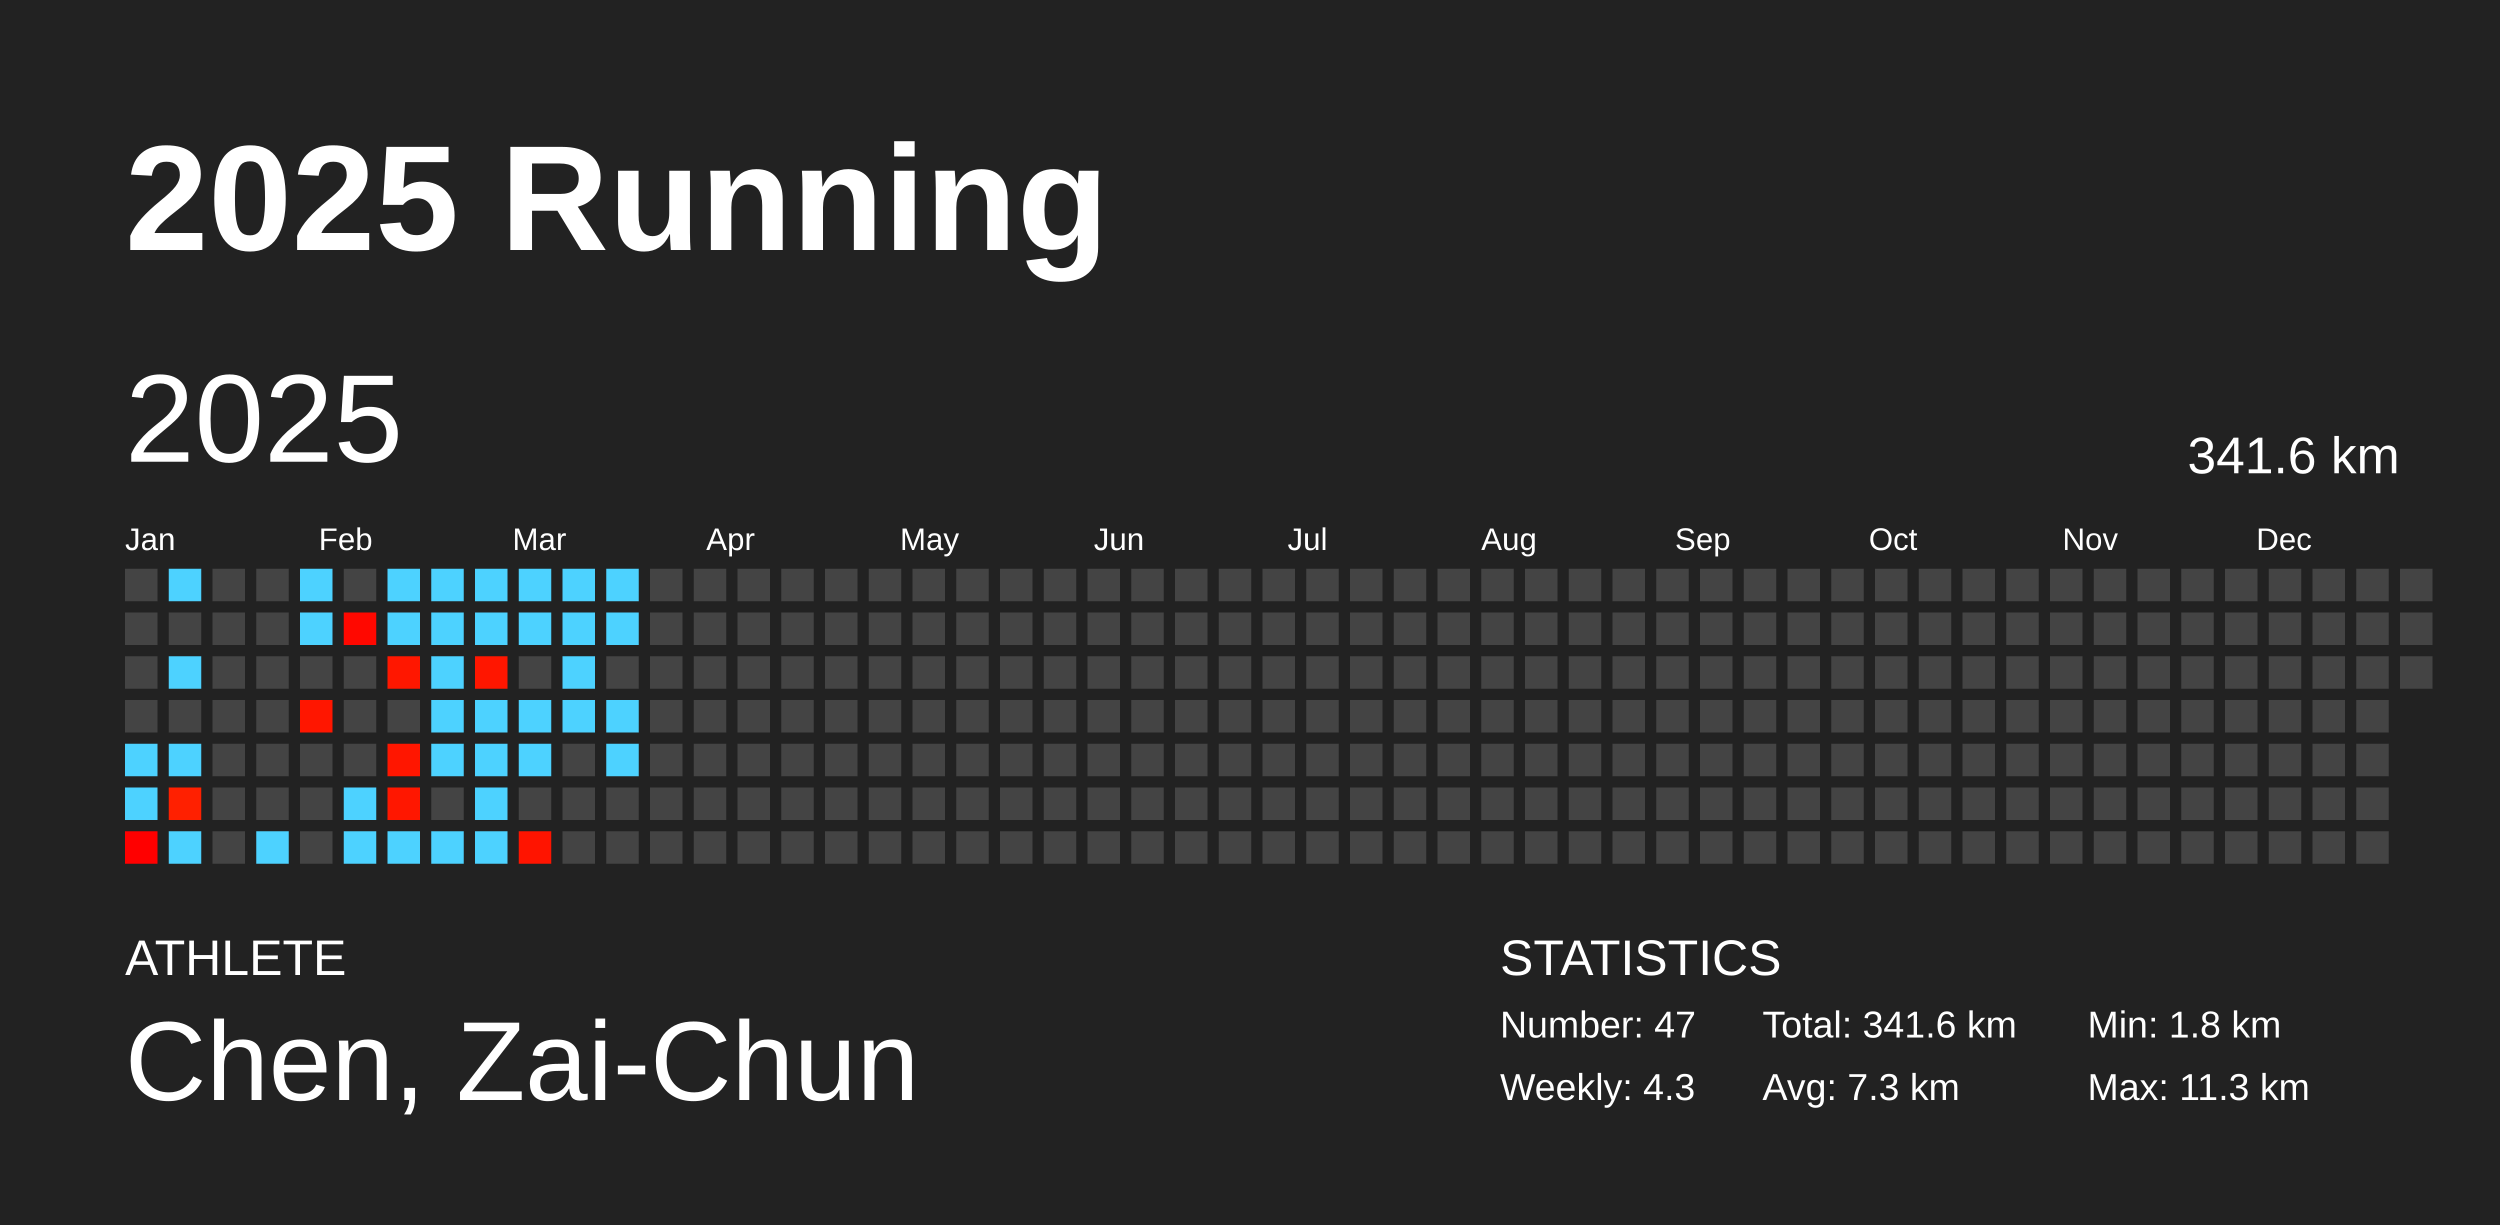
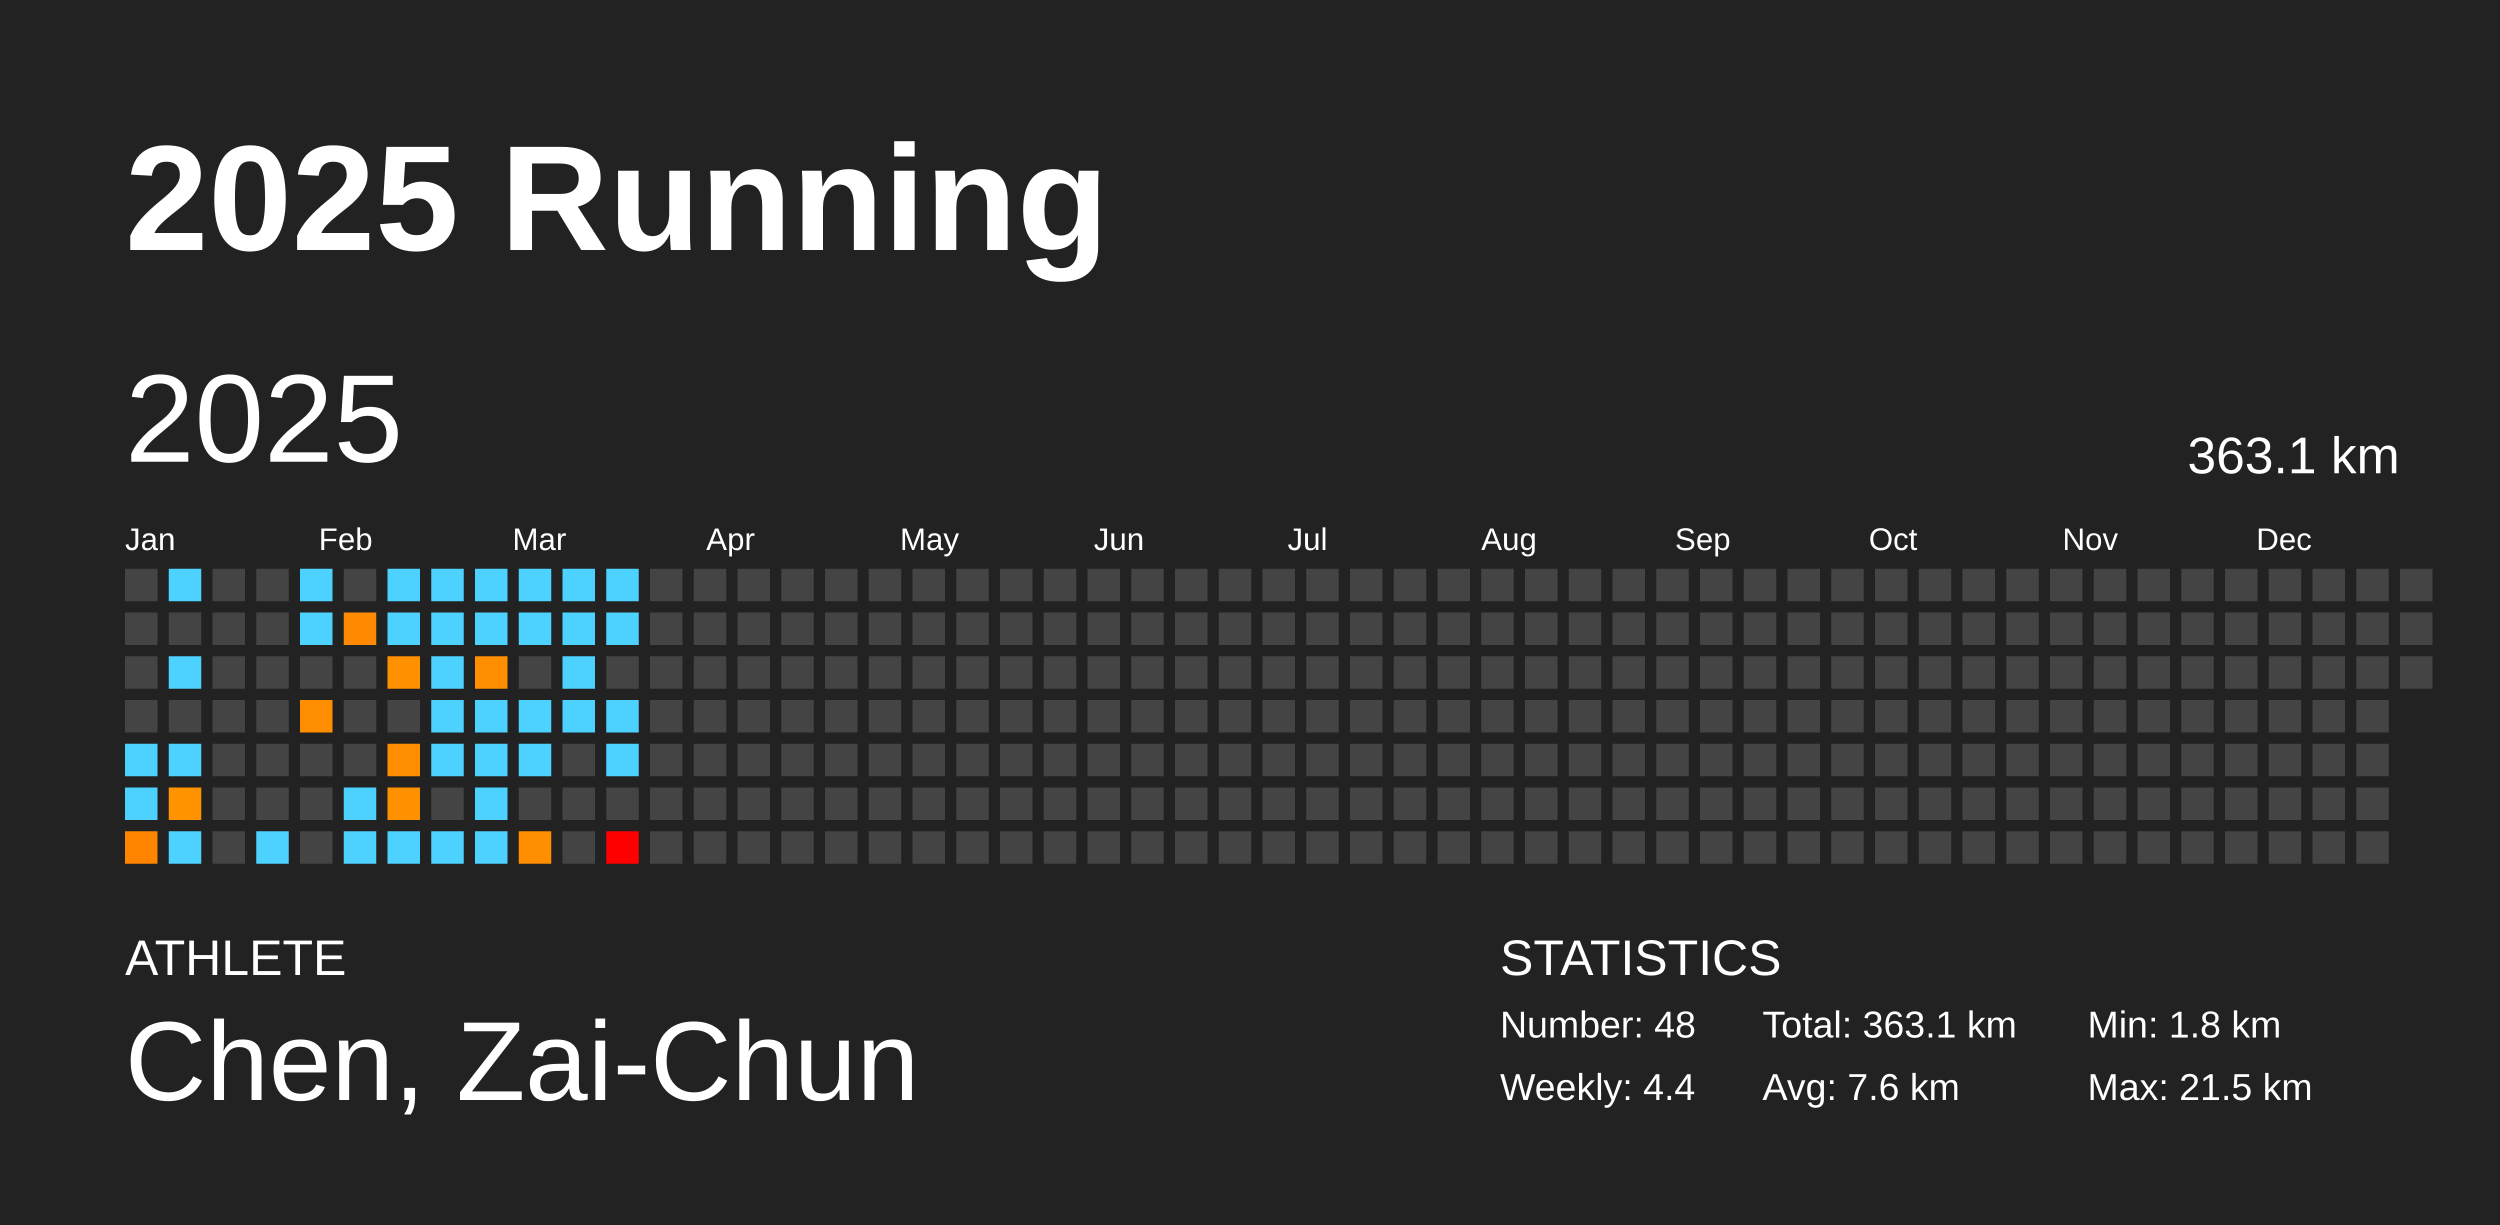
<svg xmlns="http://www.w3.org/2000/svg" baseProfile="full" height="98mm" version="1.1" viewBox="0,0,200,98" width="200mm">
  <defs />
  <rect fill="#222222" height="98" width="200" x="0" y="0" />
  <text fill="#FFFFFF" style="font-size:12px; font-family:Arial; font-weight:bold;" x="10" y="20">2025 Running</text>
  <text fill="#FFFFFF" style="font-size:4px; font-family:Arial" x="10" y="78">ATHLETE</text>
  <text fill="#FFFFFF" style="font-size:9px; font-family:Arial" x="10" y="88">Chen, Zai-Chun</text>
  <text fill="#FFFFFF" style="font-size:4px; font-family:Arial" x="120" y="78">STATISTICS</text>
-   <text fill="#FFFFFF" style="font-size:3px; font-family:Arial" x="120" y="83">Number: 47</text>
-   <text fill="#FFFFFF" style="font-size:3px; font-family:Arial" x="120" y="88">Weekly: 4.3</text>
-   <text fill="#FFFFFF" style="font-size:3px; font-family:Arial" x="141" y="83">Total: 341.6 km</text>
-   <text fill="#FFFFFF" style="font-size:3px; font-family:Arial" x="141" y="88">Avg: 7.3 km</text>
+   <text fill="#FFFFFF" style="font-size:3px; font-family:Arial" x="120" y="83">Number: 48</text>
+   <text fill="#FFFFFF" style="font-size:3px; font-family:Arial" x="120" y="88">Weekly: 4.4</text>
+   <text fill="#FFFFFF" style="font-size:3px; font-family:Arial" x="141" y="83">Total: 363.1 km</text>
+   <text fill="#FFFFFF" style="font-size:3px; font-family:Arial" x="141" y="88">Avg: 7.6 km</text>
  <text fill="#FFFFFF" style="font-size:3px; font-family:Arial" x="167" y="83">Min: 1.8 km</text>
-   <text fill="#FFFFFF" style="font-size:3px; font-family:Arial" x="167" y="88">Max: 11.3 km</text>
+   <text fill="#FFFFFF" style="font-size:3px; font-family:Arial" x="167" y="88">Max: 21.5 km</text>
  <text dominant-baseline="hanging" fill="#FFFFFF" style="font-size:10.0px; font-family:Arial;" x="10" y="30">2025</text>
-   <text dominant-baseline="hanging" fill="#FFFFFF" style="font-size:4.125px; font-family:Arial;" x="175" y="35">341.6 km</text>
+   <text dominant-baseline="hanging" fill="#FFFFFF" style="font-size:4.125px; font-family:Arial;" x="175" y="35">363.1 km</text>
  <text fill="#FFFFFF" style="font-size:2.5px; font-family:Arial" x="10.0" y="44">Jan</text>
  <text fill="#FFFFFF" style="font-size:2.5px; font-family:Arial" x="25.5" y="44">Feb</text>
  <text fill="#FFFFFF" style="font-size:2.5px; font-family:Arial" x="41.0" y="44">Mar</text>
  <text fill="#FFFFFF" style="font-size:2.5px; font-family:Arial" x="56.5" y="44">Apr</text>
  <text fill="#FFFFFF" style="font-size:2.5px; font-family:Arial" x="72.0" y="44">May</text>
  <text fill="#FFFFFF" style="font-size:2.5px; font-family:Arial" x="87.5" y="44">Jun</text>
  <text fill="#FFFFFF" style="font-size:2.5px; font-family:Arial" x="103.0" y="44">Jul</text>
  <text fill="#FFFFFF" style="font-size:2.5px; font-family:Arial" x="118.5" y="44">Aug</text>
  <text fill="#FFFFFF" style="font-size:2.5px; font-family:Arial" x="134.0" y="44">Sep</text>
  <text fill="#FFFFFF" style="font-size:2.5px; font-family:Arial" x="149.5" y="44">Oct</text>
  <text fill="#FFFFFF" style="font-size:2.5px; font-family:Arial" x="165.0" y="44">Nov</text>
  <text fill="#FFFFFF" style="font-size:2.5px; font-family:Arial" x="180.5" y="44">Dec</text>
  <rect fill="#444444" height="2.6" width="2.6" x="10.0" y="45.5" />
  <rect fill="#444444" height="2.6" width="2.6" x="10.0" y="49.0" />
  <rect fill="#444444" height="2.6" width="2.6" x="10.0" y="52.5" />
  <rect fill="#444444" height="2.6" width="2.6" x="10.0" y="56.0" />
  <rect fill="#4dd2ff" height="2.6" width="2.6" x="10.0" y="59.5" />
  <rect fill="#4dd2ff" height="2.6" width="2.6" x="10.0" y="63.0" />
-   <rect fill="#ff0000" height="2.6" width="2.6" x="10.0" y="66.5" />
+   <rect fill="#ff8500" height="2.6" width="2.6" x="10.0" y="66.5" />
  <rect fill="#4dd2ff" height="2.6" width="2.6" x="13.5" y="45.5" />
  <rect fill="#444444" height="2.6" width="2.6" x="13.5" y="49.0" />
  <rect fill="#4dd2ff" height="2.6" width="2.6" x="13.5" y="52.5" />
  <rect fill="#444444" height="2.6" width="2.6" x="13.5" y="56.0" />
  <rect fill="#4dd2ff" height="2.6" width="2.6" x="13.5" y="59.5" />
-   <rect fill="#ff2000" height="2.6" width="2.6" x="13.5" y="63.0" />
+   <rect fill="#ff9400" height="2.6" width="2.6" x="13.5" y="63.0" />
  <rect fill="#4dd2ff" height="2.6" width="2.6" x="13.5" y="66.5" />
  <rect fill="#444444" height="2.6" width="2.6" x="17.0" y="45.5" />
  <rect fill="#444444" height="2.6" width="2.6" x="17.0" y="49.0" />
  <rect fill="#444444" height="2.6" width="2.6" x="17.0" y="52.5" />
  <rect fill="#444444" height="2.6" width="2.6" x="17.0" y="56.0" />
  <rect fill="#444444" height="2.6" width="2.6" x="17.0" y="59.5" />
  <rect fill="#444444" height="2.6" width="2.6" x="17.0" y="63.0" />
  <rect fill="#444444" height="2.6" width="2.6" x="17.0" y="66.5" />
  <rect fill="#444444" height="2.6" width="2.6" x="20.5" y="45.5" />
  <rect fill="#444444" height="2.6" width="2.6" x="20.5" y="49.0" />
  <rect fill="#444444" height="2.6" width="2.6" x="20.5" y="52.5" />
  <rect fill="#444444" height="2.6" width="2.6" x="20.5" y="56.0" />
  <rect fill="#444444" height="2.6" width="2.6" x="20.5" y="59.5" />
  <rect fill="#444444" height="2.6" width="2.6" x="20.5" y="63.0" />
  <rect fill="#4dd2ff" height="2.6" width="2.6" x="20.5" y="66.5" />
  <rect fill="#4dd2ff" height="2.6" width="2.6" x="24.0" y="45.5" />
  <rect fill="#4dd2ff" height="2.6" width="2.6" x="24.0" y="49.0" />
  <rect fill="#444444" height="2.6" width="2.6" x="24.0" y="52.5" />
-   <rect fill="#ff1600" height="2.6" width="2.6" x="24.0" y="56.0" />
+   <rect fill="#ff8f00" height="2.6" width="2.6" x="24.0" y="56.0" />
  <rect fill="#444444" height="2.6" width="2.6" x="24.0" y="59.5" />
  <rect fill="#444444" height="2.6" width="2.6" x="24.0" y="63.0" />
  <rect fill="#444444" height="2.6" width="2.6" x="24.0" y="66.5" />
  <rect fill="#444444" height="2.6" width="2.6" x="27.5" y="45.5" />
-   <rect fill="#ff0800" height="2.6" width="2.6" x="27.5" y="49.0" />
+   <rect fill="#ff8900" height="2.6" width="2.6" x="27.5" y="49.0" />
  <rect fill="#444444" height="2.6" width="2.6" x="27.5" y="52.5" />
  <rect fill="#444444" height="2.6" width="2.6" x="27.5" y="56.0" />
  <rect fill="#444444" height="2.6" width="2.6" x="27.5" y="59.5" />
  <rect fill="#4dd2ff" height="2.6" width="2.6" x="27.5" y="63.0" />
  <rect fill="#4dd2ff" height="2.6" width="2.6" x="27.5" y="66.5" />
  <rect fill="#4dd2ff" height="2.6" width="2.6" x="31.0" y="45.5" />
  <rect fill="#4dd2ff" height="2.6" width="2.6" x="31.0" y="49.0" />
-   <rect fill="#ff1700" height="2.6" width="2.6" x="31.0" y="52.5" />
+   <rect fill="#ff9000" height="2.6" width="2.6" x="31.0" y="52.5" />
  <rect fill="#444444" height="2.6" width="2.6" x="31.0" y="56.0" />
-   <rect fill="#ff1600" height="2.6" width="2.6" x="31.0" y="59.5" />
-   <rect fill="#ff1700" height="2.6" width="2.6" x="31.0" y="63.0" />
+   <rect fill="#ff8f00" height="2.6" width="2.6" x="31.0" y="59.5" />
+   <rect fill="#ff9000" height="2.6" width="2.6" x="31.0" y="63.0" />
  <rect fill="#4dd2ff" height="2.6" width="2.6" x="31.0" y="66.5" />
  <rect fill="#4dd2ff" height="2.6" width="2.6" x="34.5" y="45.5" />
  <rect fill="#4dd2ff" height="2.6" width="2.6" x="34.5" y="49.0" />
  <rect fill="#4dd2ff" height="2.6" width="2.6" x="34.5" y="52.5" />
  <rect fill="#4dd2ff" height="2.6" width="2.6" x="34.5" y="56.0" />
  <rect fill="#4dd2ff" height="2.6" width="2.6" x="34.5" y="59.5" />
  <rect fill="#444444" height="2.6" width="2.6" x="34.5" y="63.0" />
  <rect fill="#4dd2ff" height="2.6" width="2.6" x="34.5" y="66.5" />
  <rect fill="#4dd2ff" height="2.6" width="2.6" x="38.0" y="45.5" />
  <rect fill="#4dd2ff" height="2.6" width="2.6" x="38.0" y="49.0" />
-   <rect fill="#ff1600" height="2.6" width="2.6" x="38.0" y="52.5" />
+   <rect fill="#ff8f00" height="2.6" width="2.6" x="38.0" y="52.5" />
  <rect fill="#4dd2ff" height="2.6" width="2.6" x="38.0" y="56.0" />
  <rect fill="#4dd2ff" height="2.6" width="2.6" x="38.0" y="59.5" />
  <rect fill="#4dd2ff" height="2.6" width="2.6" x="38.0" y="63.0" />
  <rect fill="#4dd2ff" height="2.6" width="2.6" x="38.0" y="66.5" />
  <rect fill="#4dd2ff" height="2.6" width="2.6" x="41.5" y="45.5" />
  <rect fill="#4dd2ff" height="2.6" width="2.6" x="41.5" y="49.0" />
  <rect fill="#444444" height="2.6" width="2.6" x="41.5" y="52.5" />
  <rect fill="#4dd2ff" height="2.6" width="2.6" x="41.5" y="56.0" />
  <rect fill="#4dd2ff" height="2.6" width="2.6" x="41.5" y="59.5" />
  <rect fill="#444444" height="2.6" width="2.6" x="41.5" y="63.0" />
-   <rect fill="#ff1400" height="2.6" width="2.6" x="41.5" y="66.5" />
+   <rect fill="#ff8e00" height="2.6" width="2.6" x="41.5" y="66.5" />
  <rect fill="#4dd2ff" height="2.6" width="2.6" x="45.0" y="45.5" />
  <rect fill="#4dd2ff" height="2.6" width="2.6" x="45.0" y="49.0" />
  <rect fill="#4dd2ff" height="2.6" width="2.6" x="45.0" y="52.5" />
  <rect fill="#4dd2ff" height="2.6" width="2.6" x="45.0" y="56.0" />
  <rect fill="#444444" height="2.6" width="2.6" x="45.0" y="59.5" />
  <rect fill="#444444" height="2.6" width="2.6" x="45.0" y="63.0" />
  <rect fill="#444444" height="2.6" width="2.6" x="45.0" y="66.5" />
  <rect fill="#4dd2ff" height="2.6" width="2.6" x="48.5" y="45.5" />
  <rect fill="#4dd2ff" height="2.6" width="2.6" x="48.5" y="49.0" />
  <rect fill="#444444" height="2.6" width="2.6" x="48.5" y="52.5" />
  <rect fill="#4dd2ff" height="2.6" width="2.6" x="48.5" y="56.0" />
  <rect fill="#4dd2ff" height="2.6" width="2.6" x="48.5" y="59.5" />
  <rect fill="#444444" height="2.6" width="2.6" x="48.5" y="63.0" />
-   <rect fill="#444444" height="2.6" width="2.6" x="48.5" y="66.5" />
+   <rect fill="red" height="2.6" width="2.6" x="48.5" y="66.5" />
  <rect fill="#444444" height="2.6" width="2.6" x="52.0" y="45.5" />
  <rect fill="#444444" height="2.6" width="2.6" x="52.0" y="49.0" />
  <rect fill="#444444" height="2.6" width="2.6" x="52.0" y="52.5" />
  <rect fill="#444444" height="2.6" width="2.6" x="52.0" y="56.0" />
  <rect fill="#444444" height="2.6" width="2.6" x="52.0" y="59.5" />
  <rect fill="#444444" height="2.6" width="2.6" x="52.0" y="63.0" />
  <rect fill="#444444" height="2.6" width="2.6" x="52.0" y="66.5" />
  <rect fill="#444444" height="2.6" width="2.6" x="55.5" y="45.5" />
  <rect fill="#444444" height="2.6" width="2.6" x="55.5" y="49.0" />
  <rect fill="#444444" height="2.6" width="2.6" x="55.5" y="52.5" />
  <rect fill="#444444" height="2.6" width="2.6" x="55.5" y="56.0" />
  <rect fill="#444444" height="2.6" width="2.6" x="55.5" y="59.5" />
  <rect fill="#444444" height="2.6" width="2.6" x="55.5" y="63.0" />
  <rect fill="#444444" height="2.6" width="2.6" x="55.5" y="66.5" />
  <rect fill="#444444" height="2.6" width="2.6" x="59.0" y="45.5" />
  <rect fill="#444444" height="2.6" width="2.6" x="59.0" y="49.0" />
  <rect fill="#444444" height="2.6" width="2.6" x="59.0" y="52.5" />
  <rect fill="#444444" height="2.6" width="2.6" x="59.0" y="56.0" />
  <rect fill="#444444" height="2.6" width="2.6" x="59.0" y="59.5" />
  <rect fill="#444444" height="2.6" width="2.6" x="59.0" y="63.0" />
  <rect fill="#444444" height="2.6" width="2.6" x="59.0" y="66.5" />
  <rect fill="#444444" height="2.6" width="2.6" x="62.5" y="45.5" />
  <rect fill="#444444" height="2.6" width="2.6" x="62.5" y="49.0" />
  <rect fill="#444444" height="2.6" width="2.6" x="62.5" y="52.5" />
  <rect fill="#444444" height="2.6" width="2.6" x="62.5" y="56.0" />
  <rect fill="#444444" height="2.6" width="2.6" x="62.5" y="59.5" />
  <rect fill="#444444" height="2.6" width="2.6" x="62.5" y="63.0" />
  <rect fill="#444444" height="2.6" width="2.6" x="62.5" y="66.5" />
  <rect fill="#444444" height="2.6" width="2.6" x="66.0" y="45.5" />
  <rect fill="#444444" height="2.6" width="2.6" x="66.0" y="49.0" />
  <rect fill="#444444" height="2.6" width="2.6" x="66.0" y="52.5" />
  <rect fill="#444444" height="2.6" width="2.6" x="66.0" y="56.0" />
  <rect fill="#444444" height="2.6" width="2.6" x="66.0" y="59.5" />
  <rect fill="#444444" height="2.6" width="2.6" x="66.0" y="63.0" />
  <rect fill="#444444" height="2.6" width="2.6" x="66.0" y="66.5" />
  <rect fill="#444444" height="2.6" width="2.6" x="69.5" y="45.5" />
  <rect fill="#444444" height="2.6" width="2.6" x="69.5" y="49.0" />
  <rect fill="#444444" height="2.6" width="2.6" x="69.5" y="52.5" />
  <rect fill="#444444" height="2.6" width="2.6" x="69.5" y="56.0" />
  <rect fill="#444444" height="2.6" width="2.6" x="69.5" y="59.5" />
  <rect fill="#444444" height="2.6" width="2.6" x="69.5" y="63.0" />
  <rect fill="#444444" height="2.6" width="2.6" x="69.5" y="66.5" />
  <rect fill="#444444" height="2.6" width="2.6" x="73.0" y="45.5" />
  <rect fill="#444444" height="2.6" width="2.6" x="73.0" y="49.0" />
  <rect fill="#444444" height="2.6" width="2.6" x="73.0" y="52.5" />
  <rect fill="#444444" height="2.6" width="2.6" x="73.0" y="56.0" />
  <rect fill="#444444" height="2.6" width="2.6" x="73.0" y="59.5" />
  <rect fill="#444444" height="2.6" width="2.6" x="73.0" y="63.0" />
  <rect fill="#444444" height="2.6" width="2.6" x="73.0" y="66.5" />
  <rect fill="#444444" height="2.6" width="2.6" x="76.5" y="45.5" />
  <rect fill="#444444" height="2.6" width="2.6" x="76.5" y="49.0" />
  <rect fill="#444444" height="2.6" width="2.6" x="76.5" y="52.5" />
  <rect fill="#444444" height="2.6" width="2.6" x="76.5" y="56.0" />
  <rect fill="#444444" height="2.6" width="2.6" x="76.5" y="59.5" />
  <rect fill="#444444" height="2.6" width="2.6" x="76.5" y="63.0" />
  <rect fill="#444444" height="2.6" width="2.6" x="76.5" y="66.5" />
  <rect fill="#444444" height="2.6" width="2.6" x="80.0" y="45.5" />
  <rect fill="#444444" height="2.6" width="2.6" x="80.0" y="49.0" />
  <rect fill="#444444" height="2.6" width="2.6" x="80.0" y="52.5" />
  <rect fill="#444444" height="2.6" width="2.6" x="80.0" y="56.0" />
  <rect fill="#444444" height="2.6" width="2.6" x="80.0" y="59.5" />
  <rect fill="#444444" height="2.6" width="2.6" x="80.0" y="63.0" />
  <rect fill="#444444" height="2.6" width="2.6" x="80.0" y="66.5" />
  <rect fill="#444444" height="2.6" width="2.6" x="83.5" y="45.5" />
  <rect fill="#444444" height="2.6" width="2.6" x="83.5" y="49.0" />
  <rect fill="#444444" height="2.6" width="2.6" x="83.5" y="52.5" />
  <rect fill="#444444" height="2.6" width="2.6" x="83.5" y="56.0" />
  <rect fill="#444444" height="2.6" width="2.6" x="83.5" y="59.5" />
  <rect fill="#444444" height="2.6" width="2.6" x="83.5" y="63.0" />
  <rect fill="#444444" height="2.6" width="2.6" x="83.5" y="66.5" />
  <rect fill="#444444" height="2.6" width="2.6" x="87.0" y="45.5" />
  <rect fill="#444444" height="2.6" width="2.6" x="87.0" y="49.0" />
  <rect fill="#444444" height="2.6" width="2.6" x="87.0" y="52.5" />
  <rect fill="#444444" height="2.6" width="2.6" x="87.0" y="56.0" />
  <rect fill="#444444" height="2.6" width="2.6" x="87.0" y="59.5" />
  <rect fill="#444444" height="2.6" width="2.6" x="87.0" y="63.0" />
  <rect fill="#444444" height="2.6" width="2.6" x="87.0" y="66.5" />
  <rect fill="#444444" height="2.6" width="2.6" x="90.5" y="45.5" />
  <rect fill="#444444" height="2.6" width="2.6" x="90.5" y="49.0" />
  <rect fill="#444444" height="2.6" width="2.6" x="90.5" y="52.5" />
  <rect fill="#444444" height="2.6" width="2.6" x="90.5" y="56.0" />
  <rect fill="#444444" height="2.6" width="2.6" x="90.5" y="59.5" />
  <rect fill="#444444" height="2.6" width="2.6" x="90.5" y="63.0" />
  <rect fill="#444444" height="2.6" width="2.6" x="90.5" y="66.5" />
  <rect fill="#444444" height="2.6" width="2.6" x="94.0" y="45.5" />
  <rect fill="#444444" height="2.6" width="2.6" x="94.0" y="49.0" />
  <rect fill="#444444" height="2.6" width="2.6" x="94.0" y="52.5" />
  <rect fill="#444444" height="2.6" width="2.6" x="94.0" y="56.0" />
  <rect fill="#444444" height="2.6" width="2.6" x="94.0" y="59.5" />
  <rect fill="#444444" height="2.6" width="2.6" x="94.0" y="63.0" />
  <rect fill="#444444" height="2.6" width="2.6" x="94.0" y="66.5" />
  <rect fill="#444444" height="2.6" width="2.6" x="97.5" y="45.5" />
  <rect fill="#444444" height="2.6" width="2.6" x="97.5" y="49.0" />
  <rect fill="#444444" height="2.6" width="2.6" x="97.5" y="52.5" />
  <rect fill="#444444" height="2.6" width="2.6" x="97.5" y="56.0" />
  <rect fill="#444444" height="2.6" width="2.6" x="97.5" y="59.5" />
  <rect fill="#444444" height="2.6" width="2.6" x="97.5" y="63.0" />
  <rect fill="#444444" height="2.6" width="2.6" x="97.5" y="66.5" />
  <rect fill="#444444" height="2.6" width="2.6" x="101.0" y="45.5" />
  <rect fill="#444444" height="2.6" width="2.6" x="101.0" y="49.0" />
  <rect fill="#444444" height="2.6" width="2.6" x="101.0" y="52.5" />
  <rect fill="#444444" height="2.6" width="2.6" x="101.0" y="56.0" />
  <rect fill="#444444" height="2.6" width="2.6" x="101.0" y="59.5" />
  <rect fill="#444444" height="2.6" width="2.6" x="101.0" y="63.0" />
  <rect fill="#444444" height="2.6" width="2.6" x="101.0" y="66.5" />
  <rect fill="#444444" height="2.6" width="2.6" x="104.5" y="45.5" />
  <rect fill="#444444" height="2.6" width="2.6" x="104.5" y="49.0" />
  <rect fill="#444444" height="2.6" width="2.6" x="104.5" y="52.5" />
  <rect fill="#444444" height="2.6" width="2.6" x="104.5" y="56.0" />
  <rect fill="#444444" height="2.6" width="2.6" x="104.5" y="59.5" />
  <rect fill="#444444" height="2.6" width="2.6" x="104.5" y="63.0" />
  <rect fill="#444444" height="2.6" width="2.6" x="104.5" y="66.5" />
  <rect fill="#444444" height="2.6" width="2.6" x="108.0" y="45.5" />
  <rect fill="#444444" height="2.6" width="2.6" x="108.0" y="49.0" />
  <rect fill="#444444" height="2.6" width="2.6" x="108.0" y="52.5" />
  <rect fill="#444444" height="2.6" width="2.6" x="108.0" y="56.0" />
  <rect fill="#444444" height="2.6" width="2.6" x="108.0" y="59.5" />
  <rect fill="#444444" height="2.6" width="2.6" x="108.0" y="63.0" />
  <rect fill="#444444" height="2.6" width="2.6" x="108.0" y="66.5" />
  <rect fill="#444444" height="2.6" width="2.6" x="111.5" y="45.5" />
  <rect fill="#444444" height="2.6" width="2.6" x="111.5" y="49.0" />
  <rect fill="#444444" height="2.6" width="2.6" x="111.5" y="52.5" />
  <rect fill="#444444" height="2.6" width="2.6" x="111.5" y="56.0" />
  <rect fill="#444444" height="2.6" width="2.6" x="111.5" y="59.5" />
  <rect fill="#444444" height="2.6" width="2.6" x="111.5" y="63.0" />
  <rect fill="#444444" height="2.6" width="2.6" x="111.5" y="66.5" />
  <rect fill="#444444" height="2.6" width="2.6" x="115.0" y="45.5" />
  <rect fill="#444444" height="2.6" width="2.6" x="115.0" y="49.0" />
  <rect fill="#444444" height="2.6" width="2.6" x="115.0" y="52.5" />
  <rect fill="#444444" height="2.6" width="2.6" x="115.0" y="56.0" />
  <rect fill="#444444" height="2.6" width="2.6" x="115.0" y="59.5" />
  <rect fill="#444444" height="2.6" width="2.6" x="115.0" y="63.0" />
  <rect fill="#444444" height="2.6" width="2.6" x="115.0" y="66.5" />
  <rect fill="#444444" height="2.6" width="2.6" x="118.5" y="45.5" />
  <rect fill="#444444" height="2.6" width="2.6" x="118.5" y="49.0" />
  <rect fill="#444444" height="2.6" width="2.6" x="118.5" y="52.5" />
  <rect fill="#444444" height="2.6" width="2.6" x="118.5" y="56.0" />
  <rect fill="#444444" height="2.6" width="2.6" x="118.5" y="59.5" />
  <rect fill="#444444" height="2.6" width="2.6" x="118.5" y="63.0" />
  <rect fill="#444444" height="2.6" width="2.6" x="118.5" y="66.5" />
  <rect fill="#444444" height="2.6" width="2.6" x="122.0" y="45.5" />
  <rect fill="#444444" height="2.6" width="2.6" x="122.0" y="49.0" />
  <rect fill="#444444" height="2.6" width="2.6" x="122.0" y="52.5" />
  <rect fill="#444444" height="2.6" width="2.6" x="122.0" y="56.0" />
  <rect fill="#444444" height="2.6" width="2.6" x="122.0" y="59.5" />
  <rect fill="#444444" height="2.6" width="2.6" x="122.0" y="63.0" />
  <rect fill="#444444" height="2.6" width="2.6" x="122.0" y="66.5" />
  <rect fill="#444444" height="2.6" width="2.6" x="125.5" y="45.5" />
  <rect fill="#444444" height="2.6" width="2.6" x="125.5" y="49.0" />
  <rect fill="#444444" height="2.6" width="2.6" x="125.5" y="52.5" />
  <rect fill="#444444" height="2.6" width="2.6" x="125.5" y="56.0" />
  <rect fill="#444444" height="2.6" width="2.6" x="125.5" y="59.5" />
  <rect fill="#444444" height="2.6" width="2.6" x="125.5" y="63.0" />
  <rect fill="#444444" height="2.6" width="2.6" x="125.5" y="66.5" />
  <rect fill="#444444" height="2.6" width="2.6" x="129.0" y="45.5" />
  <rect fill="#444444" height="2.6" width="2.6" x="129.0" y="49.0" />
  <rect fill="#444444" height="2.6" width="2.6" x="129.0" y="52.5" />
  <rect fill="#444444" height="2.6" width="2.6" x="129.0" y="56.0" />
  <rect fill="#444444" height="2.6" width="2.6" x="129.0" y="59.5" />
  <rect fill="#444444" height="2.6" width="2.6" x="129.0" y="63.0" />
  <rect fill="#444444" height="2.6" width="2.6" x="129.0" y="66.5" />
  <rect fill="#444444" height="2.6" width="2.6" x="132.5" y="45.5" />
  <rect fill="#444444" height="2.6" width="2.6" x="132.5" y="49.0" />
  <rect fill="#444444" height="2.6" width="2.6" x="132.5" y="52.5" />
  <rect fill="#444444" height="2.6" width="2.6" x="132.5" y="56.0" />
  <rect fill="#444444" height="2.6" width="2.6" x="132.5" y="59.5" />
  <rect fill="#444444" height="2.6" width="2.6" x="132.5" y="63.0" />
  <rect fill="#444444" height="2.6" width="2.6" x="132.5" y="66.5" />
  <rect fill="#444444" height="2.6" width="2.6" x="136.0" y="45.5" />
  <rect fill="#444444" height="2.6" width="2.6" x="136.0" y="49.0" />
  <rect fill="#444444" height="2.6" width="2.6" x="136.0" y="52.5" />
  <rect fill="#444444" height="2.6" width="2.6" x="136.0" y="56.0" />
  <rect fill="#444444" height="2.6" width="2.6" x="136.0" y="59.5" />
  <rect fill="#444444" height="2.6" width="2.6" x="136.0" y="63.0" />
  <rect fill="#444444" height="2.6" width="2.6" x="136.0" y="66.5" />
  <rect fill="#444444" height="2.6" width="2.6" x="139.5" y="45.5" />
  <rect fill="#444444" height="2.6" width="2.6" x="139.5" y="49.0" />
  <rect fill="#444444" height="2.6" width="2.6" x="139.5" y="52.5" />
  <rect fill="#444444" height="2.6" width="2.6" x="139.5" y="56.0" />
  <rect fill="#444444" height="2.6" width="2.6" x="139.5" y="59.5" />
  <rect fill="#444444" height="2.6" width="2.6" x="139.5" y="63.0" />
  <rect fill="#444444" height="2.6" width="2.6" x="139.5" y="66.5" />
  <rect fill="#444444" height="2.6" width="2.6" x="143.0" y="45.5" />
  <rect fill="#444444" height="2.6" width="2.6" x="143.0" y="49.0" />
  <rect fill="#444444" height="2.6" width="2.6" x="143.0" y="52.5" />
  <rect fill="#444444" height="2.6" width="2.6" x="143.0" y="56.0" />
  <rect fill="#444444" height="2.6" width="2.6" x="143.0" y="59.5" />
  <rect fill="#444444" height="2.6" width="2.6" x="143.0" y="63.0" />
  <rect fill="#444444" height="2.6" width="2.6" x="143.0" y="66.5" />
  <rect fill="#444444" height="2.6" width="2.6" x="146.5" y="45.5" />
  <rect fill="#444444" height="2.6" width="2.6" x="146.5" y="49.0" />
  <rect fill="#444444" height="2.6" width="2.6" x="146.5" y="52.5" />
  <rect fill="#444444" height="2.6" width="2.6" x="146.5" y="56.0" />
  <rect fill="#444444" height="2.6" width="2.6" x="146.5" y="59.5" />
  <rect fill="#444444" height="2.6" width="2.6" x="146.5" y="63.0" />
  <rect fill="#444444" height="2.6" width="2.6" x="146.5" y="66.5" />
  <rect fill="#444444" height="2.6" width="2.6" x="150.0" y="45.5" />
  <rect fill="#444444" height="2.6" width="2.6" x="150.0" y="49.0" />
  <rect fill="#444444" height="2.6" width="2.6" x="150.0" y="52.5" />
  <rect fill="#444444" height="2.6" width="2.6" x="150.0" y="56.0" />
  <rect fill="#444444" height="2.6" width="2.6" x="150.0" y="59.5" />
  <rect fill="#444444" height="2.6" width="2.6" x="150.0" y="63.0" />
  <rect fill="#444444" height="2.6" width="2.6" x="150.0" y="66.5" />
  <rect fill="#444444" height="2.6" width="2.6" x="153.5" y="45.5" />
  <rect fill="#444444" height="2.6" width="2.6" x="153.5" y="49.0" />
  <rect fill="#444444" height="2.6" width="2.6" x="153.5" y="52.5" />
  <rect fill="#444444" height="2.6" width="2.6" x="153.5" y="56.0" />
  <rect fill="#444444" height="2.6" width="2.6" x="153.5" y="59.5" />
  <rect fill="#444444" height="2.6" width="2.6" x="153.5" y="63.0" />
  <rect fill="#444444" height="2.6" width="2.6" x="153.5" y="66.5" />
  <rect fill="#444444" height="2.6" width="2.6" x="157.0" y="45.5" />
  <rect fill="#444444" height="2.6" width="2.6" x="157.0" y="49.0" />
  <rect fill="#444444" height="2.6" width="2.6" x="157.0" y="52.5" />
  <rect fill="#444444" height="2.6" width="2.6" x="157.0" y="56.0" />
  <rect fill="#444444" height="2.6" width="2.6" x="157.0" y="59.5" />
  <rect fill="#444444" height="2.6" width="2.6" x="157.0" y="63.0" />
  <rect fill="#444444" height="2.6" width="2.6" x="157.0" y="66.5" />
  <rect fill="#444444" height="2.6" width="2.6" x="160.5" y="45.5" />
  <rect fill="#444444" height="2.6" width="2.6" x="160.5" y="49.0" />
  <rect fill="#444444" height="2.6" width="2.6" x="160.5" y="52.5" />
  <rect fill="#444444" height="2.6" width="2.6" x="160.5" y="56.0" />
  <rect fill="#444444" height="2.6" width="2.6" x="160.5" y="59.5" />
  <rect fill="#444444" height="2.6" width="2.6" x="160.5" y="63.0" />
  <rect fill="#444444" height="2.6" width="2.6" x="160.5" y="66.5" />
  <rect fill="#444444" height="2.6" width="2.6" x="164.0" y="45.5" />
  <rect fill="#444444" height="2.6" width="2.6" x="164.0" y="49.0" />
  <rect fill="#444444" height="2.6" width="2.6" x="164.0" y="52.5" />
  <rect fill="#444444" height="2.6" width="2.6" x="164.0" y="56.0" />
  <rect fill="#444444" height="2.6" width="2.6" x="164.0" y="59.5" />
  <rect fill="#444444" height="2.6" width="2.6" x="164.0" y="63.0" />
  <rect fill="#444444" height="2.6" width="2.6" x="164.0" y="66.5" />
  <rect fill="#444444" height="2.6" width="2.6" x="167.5" y="45.5" />
  <rect fill="#444444" height="2.6" width="2.6" x="167.5" y="49.0" />
  <rect fill="#444444" height="2.6" width="2.6" x="167.5" y="52.5" />
  <rect fill="#444444" height="2.6" width="2.6" x="167.5" y="56.0" />
  <rect fill="#444444" height="2.6" width="2.6" x="167.5" y="59.5" />
  <rect fill="#444444" height="2.6" width="2.6" x="167.5" y="63.0" />
  <rect fill="#444444" height="2.6" width="2.6" x="167.5" y="66.5" />
  <rect fill="#444444" height="2.6" width="2.6" x="171.0" y="45.5" />
  <rect fill="#444444" height="2.6" width="2.6" x="171.0" y="49.0" />
  <rect fill="#444444" height="2.6" width="2.6" x="171.0" y="52.5" />
  <rect fill="#444444" height="2.6" width="2.6" x="171.0" y="56.0" />
  <rect fill="#444444" height="2.6" width="2.6" x="171.0" y="59.5" />
  <rect fill="#444444" height="2.6" width="2.6" x="171.0" y="63.0" />
  <rect fill="#444444" height="2.6" width="2.6" x="171.0" y="66.5" />
  <rect fill="#444444" height="2.6" width="2.6" x="174.5" y="45.5" />
  <rect fill="#444444" height="2.6" width="2.6" x="174.5" y="49.0" />
  <rect fill="#444444" height="2.6" width="2.6" x="174.5" y="52.5" />
  <rect fill="#444444" height="2.6" width="2.6" x="174.5" y="56.0" />
  <rect fill="#444444" height="2.6" width="2.6" x="174.5" y="59.5" />
  <rect fill="#444444" height="2.6" width="2.6" x="174.5" y="63.0" />
  <rect fill="#444444" height="2.6" width="2.6" x="174.5" y="66.5" />
  <rect fill="#444444" height="2.6" width="2.6" x="178.0" y="45.5" />
  <rect fill="#444444" height="2.6" width="2.6" x="178.0" y="49.0" />
  <rect fill="#444444" height="2.6" width="2.6" x="178.0" y="52.5" />
  <rect fill="#444444" height="2.6" width="2.6" x="178.0" y="56.0" />
  <rect fill="#444444" height="2.6" width="2.6" x="178.0" y="59.5" />
  <rect fill="#444444" height="2.6" width="2.6" x="178.0" y="63.0" />
  <rect fill="#444444" height="2.6" width="2.6" x="178.0" y="66.5" />
  <rect fill="#444444" height="2.6" width="2.6" x="181.5" y="45.5" />
  <rect fill="#444444" height="2.6" width="2.6" x="181.5" y="49.0" />
  <rect fill="#444444" height="2.6" width="2.6" x="181.5" y="52.5" />
  <rect fill="#444444" height="2.6" width="2.6" x="181.5" y="56.0" />
  <rect fill="#444444" height="2.6" width="2.6" x="181.5" y="59.5" />
  <rect fill="#444444" height="2.6" width="2.6" x="181.5" y="63.0" />
  <rect fill="#444444" height="2.6" width="2.6" x="181.5" y="66.5" />
  <rect fill="#444444" height="2.6" width="2.6" x="185.0" y="45.5" />
  <rect fill="#444444" height="2.6" width="2.6" x="185.0" y="49.0" />
  <rect fill="#444444" height="2.6" width="2.6" x="185.0" y="52.5" />
  <rect fill="#444444" height="2.6" width="2.6" x="185.0" y="56.0" />
  <rect fill="#444444" height="2.6" width="2.6" x="185.0" y="59.5" />
  <rect fill="#444444" height="2.6" width="2.6" x="185.0" y="63.0" />
  <rect fill="#444444" height="2.6" width="2.6" x="185.0" y="66.5" />
  <rect fill="#444444" height="2.6" width="2.6" x="188.5" y="45.5" />
  <rect fill="#444444" height="2.6" width="2.6" x="188.5" y="49.0" />
  <rect fill="#444444" height="2.6" width="2.6" x="188.5" y="52.5" />
  <rect fill="#444444" height="2.6" width="2.6" x="188.5" y="56.0" />
  <rect fill="#444444" height="2.6" width="2.6" x="188.5" y="59.5" />
  <rect fill="#444444" height="2.6" width="2.6" x="188.5" y="63.0" />
  <rect fill="#444444" height="2.6" width="2.6" x="188.5" y="66.5" />
  <rect fill="#444444" height="2.6" width="2.6" x="192.0" y="45.5" />
  <rect fill="#444444" height="2.6" width="2.6" x="192.0" y="49.0" />
  <rect fill="#444444" height="2.6" width="2.6" x="192.0" y="52.5" />
</svg>
